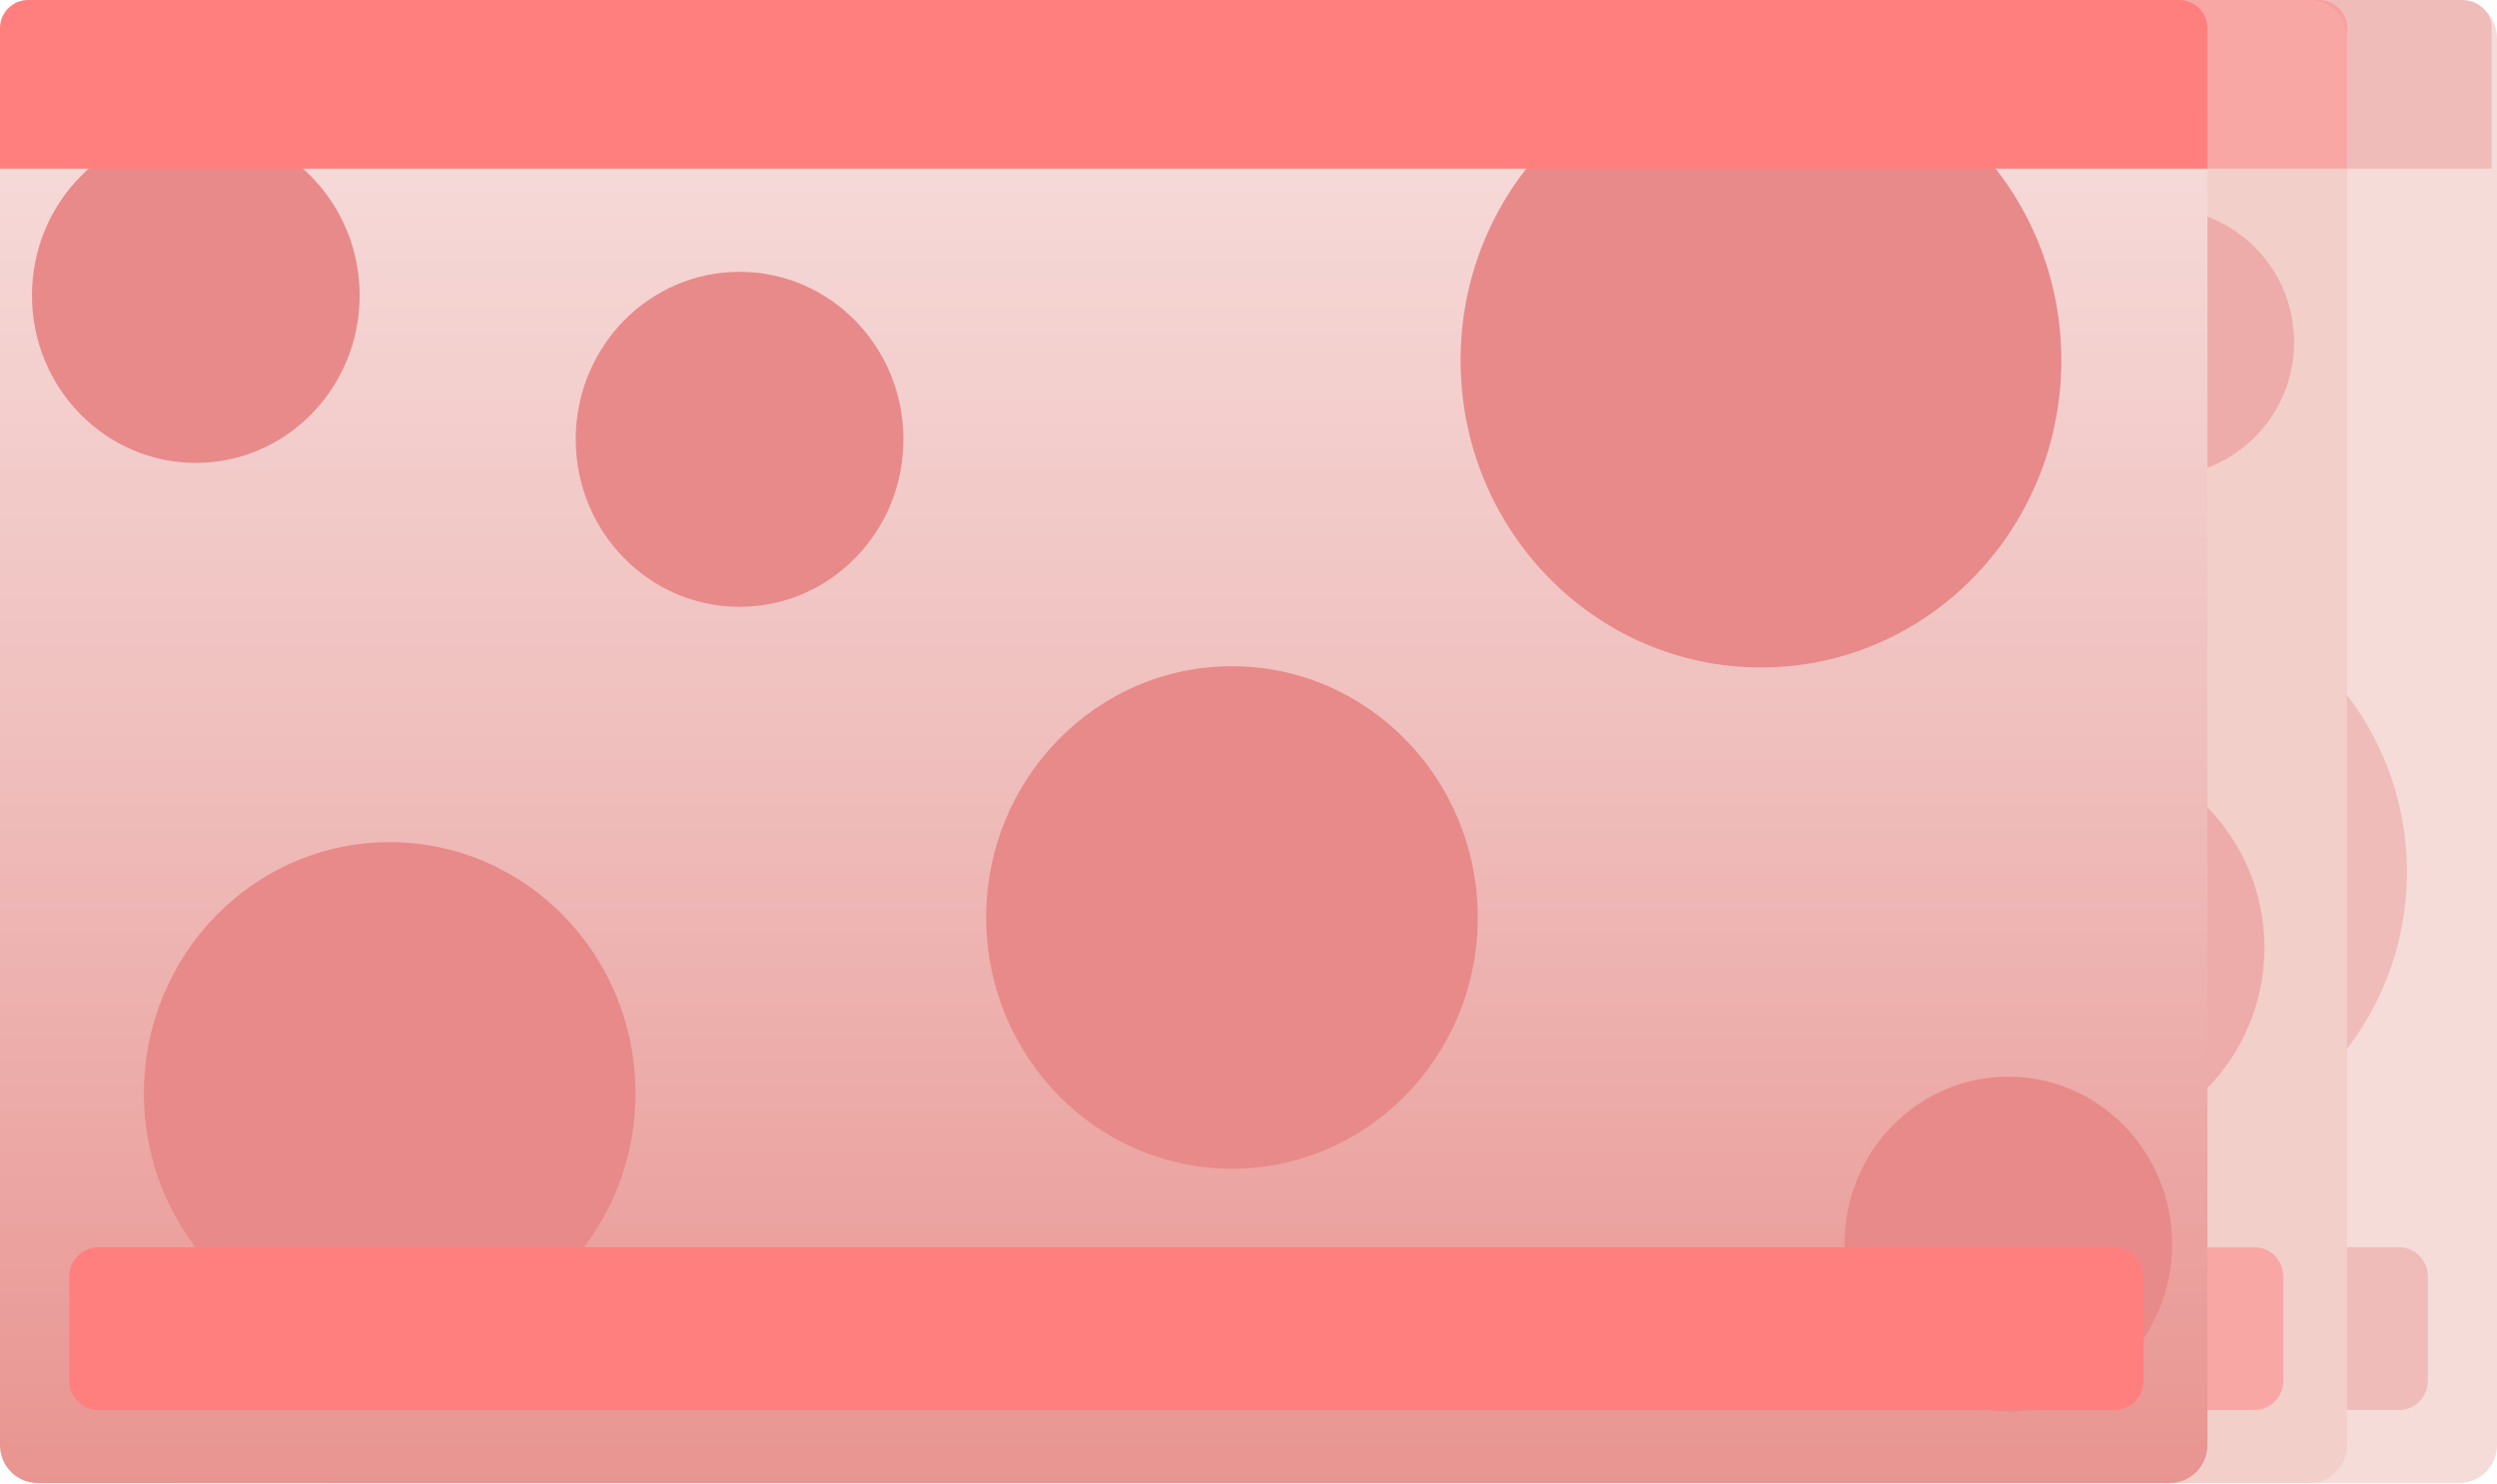
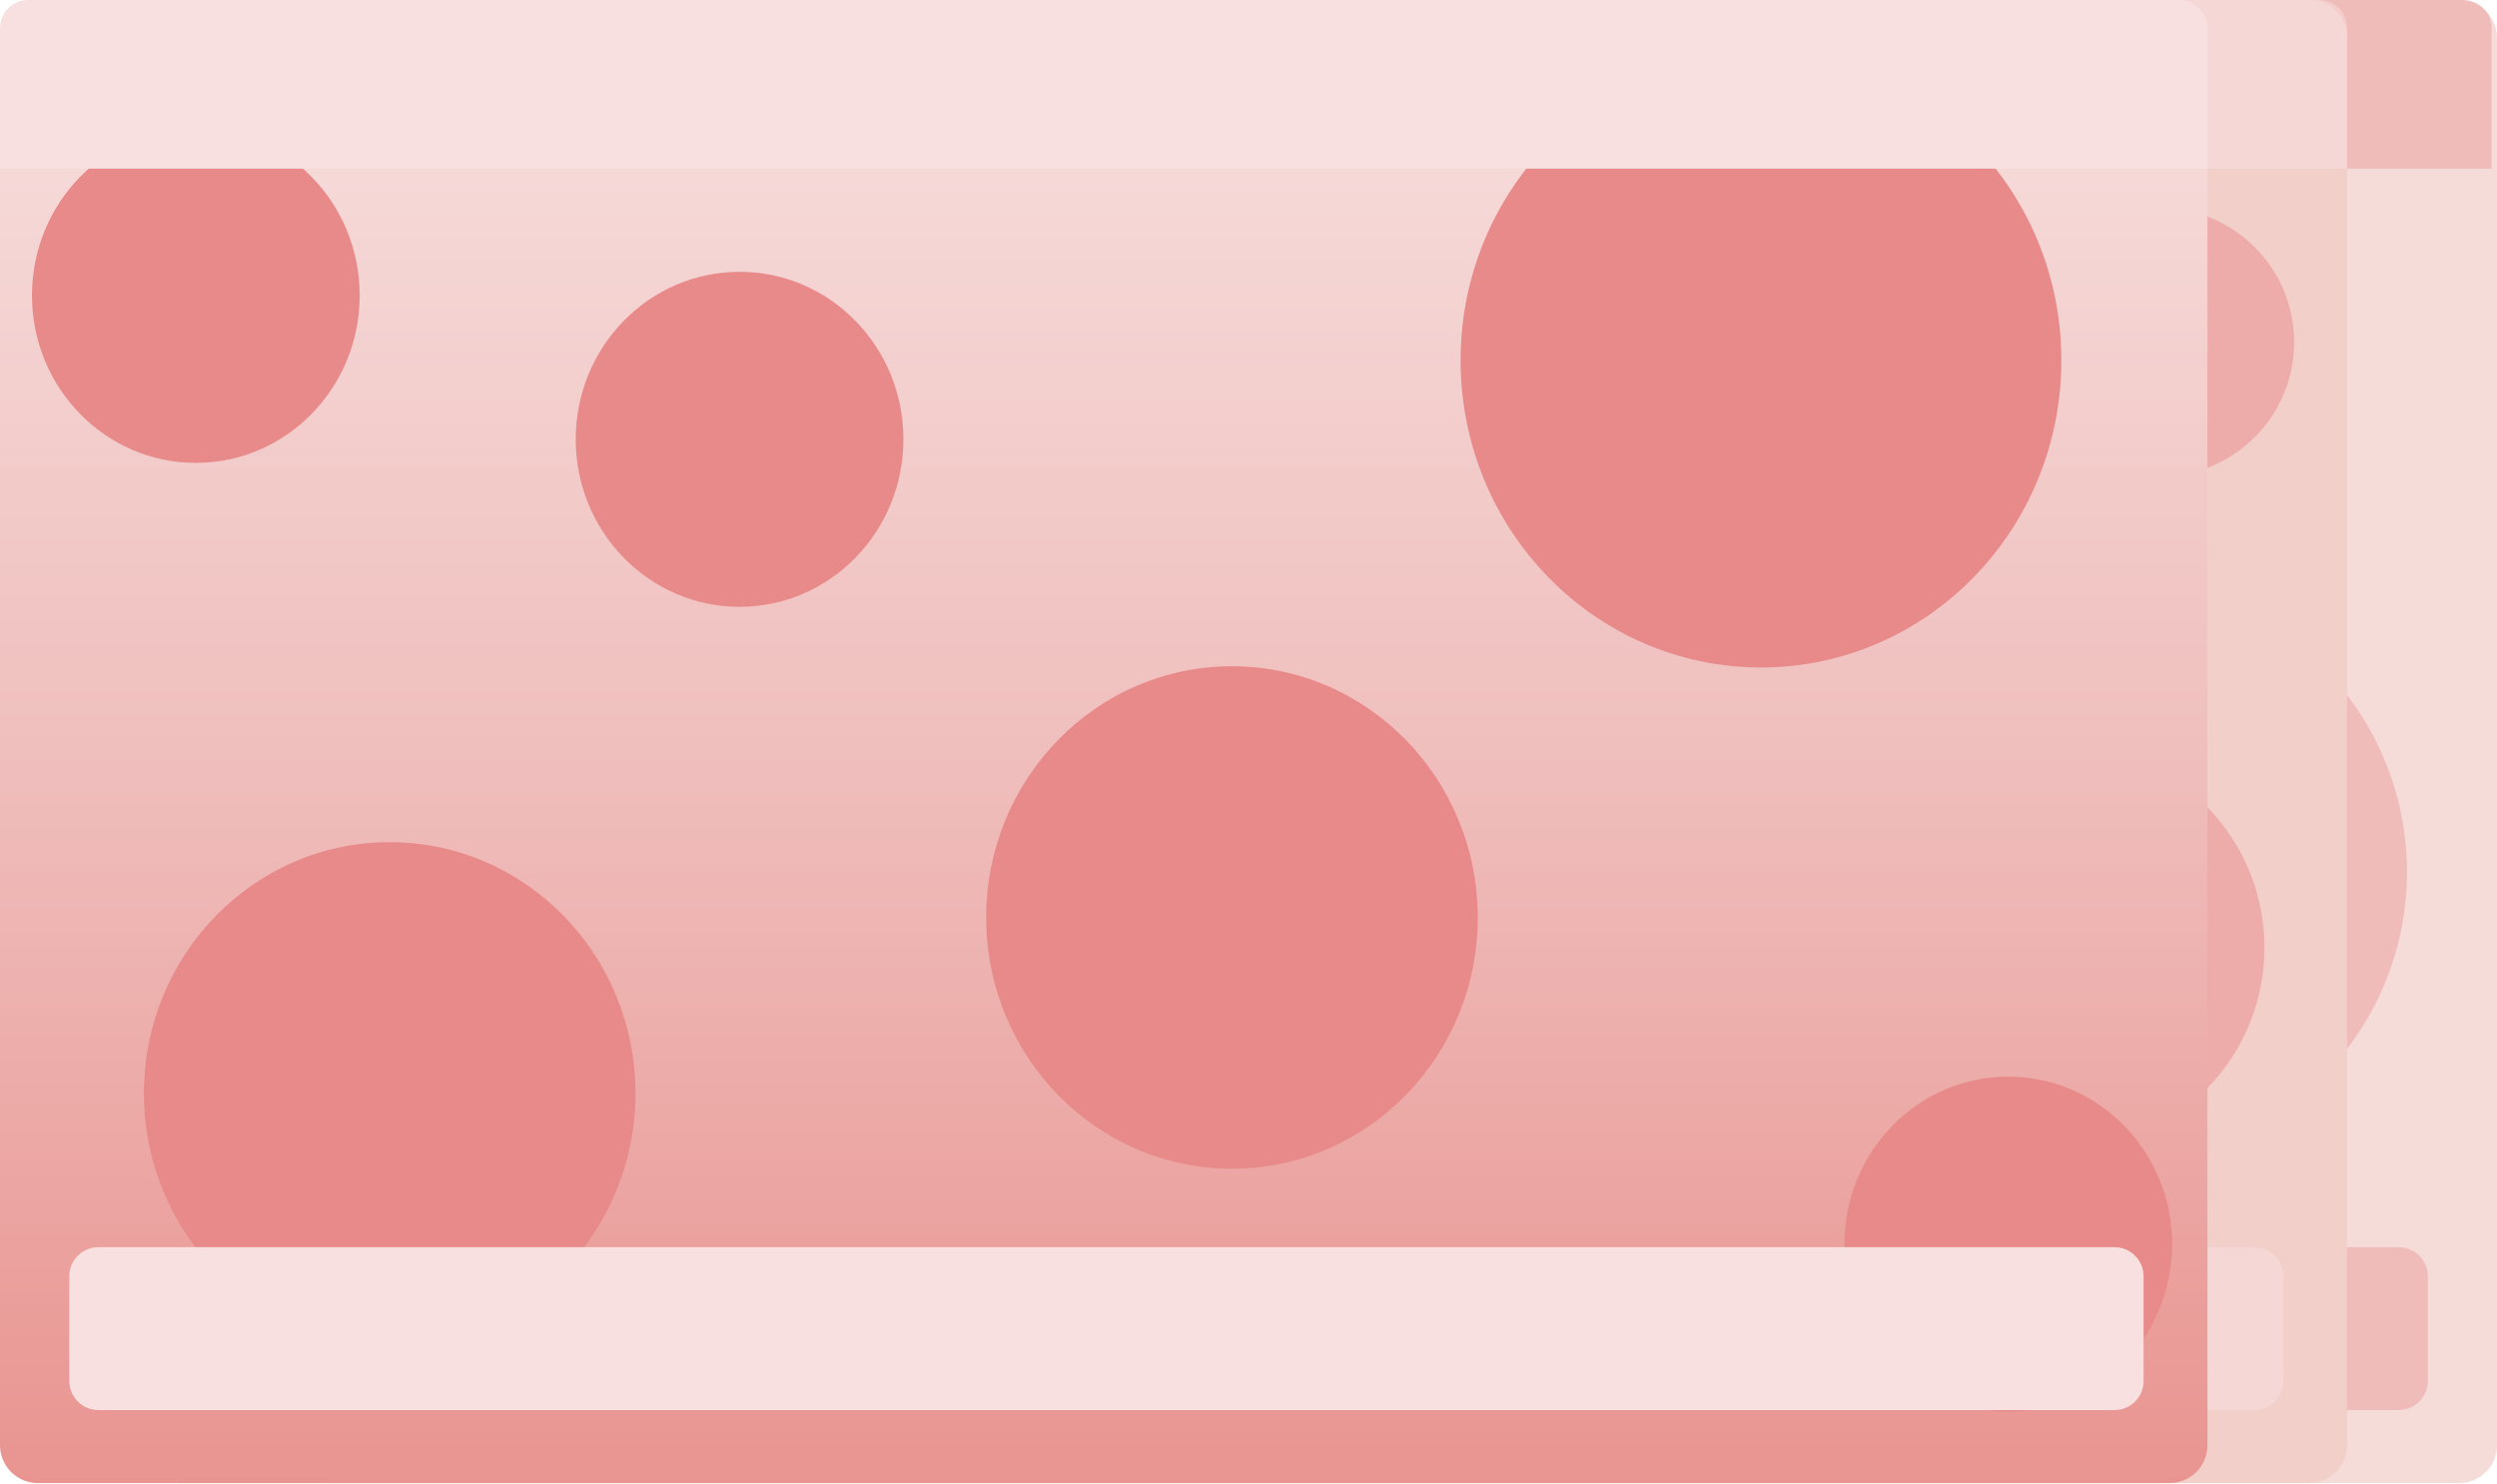
<svg xmlns="http://www.w3.org/2000/svg" xmlns:xlink="http://www.w3.org/1999/xlink" width="141.64mm" height="84.137mm" viewBox="0 0 141.64 84.137" version="1.1" id="svg8">
  <defs id="defs2">
    <g id="g4491">
      <symbol id="glyph0-0" overflow="visible" style="overflow:visible">
        <path id="path4485" d="M 5.25,-6.953 V 0 H 0.234 V -6.953 Z M 4.781,-0.438 V -6.516 H 0.688 V -0.438 Z M 4.125,-4.594 c 0,0.211 -0.031,0.398 -0.094,0.562 -0.062,0.168 -0.152,0.309 -0.266,0.422 -0.117,0.117 -0.25,0.203 -0.406,0.266 -0.156,0.062 -0.324,0.102 -0.5,0.109 l -0.031,0.812 c 0,0.043 -0.027,0.07 -0.078,0.078 -0.055,0.012 -0.125,0.016 -0.219,0.016 -0.055,0 -0.102,0 -0.141,0 -0.031,0 -0.062,-0.004 -0.094,-0.016 C 2.273,-2.352 2.258,-2.363 2.25,-2.375 2.238,-2.383 2.234,-2.398 2.234,-2.422 L 2.219,-3.406 C 2.207,-3.508 2.227,-3.582 2.281,-3.625 2.332,-3.676 2.398,-3.703 2.484,-3.703 h 0.094 c 0.156,0 0.285,-0.02 0.391,-0.062 C 3.082,-3.805 3.172,-3.863 3.234,-3.938 3.305,-4.02 3.352,-4.113 3.375,-4.219 c 0.031,-0.102 0.047,-0.211 0.047,-0.328 0,-0.258 -0.074,-0.469 -0.219,-0.625 C 3.055,-5.328 2.82,-5.406 2.5,-5.406 c -0.137,0 -0.262,0.016 -0.375,0.047 -0.105,0.023 -0.199,0.055 -0.281,0.094 -0.086,0.031 -0.152,0.062 -0.203,0.094 -0.055,0.023 -0.09,0.031 -0.109,0.031 -0.012,0 -0.023,0 -0.031,0 C 1.488,-5.148 1.473,-5.164 1.453,-5.188 1.441,-5.207 1.43,-5.234 1.422,-5.266 c 0,-0.031 0,-0.078 0,-0.141 0,-0.062 0.004,-0.109 0.016,-0.141 C 1.445,-5.586 1.469,-5.625 1.5,-5.656 c 0.02,-0.02 0.066,-0.047 0.141,-0.078 0.07,-0.039 0.156,-0.07 0.25,-0.094 0.102,-0.031 0.211,-0.055 0.328,-0.078 0.125,-0.031 0.242,-0.047 0.359,-0.047 0.27,0 0.5,0.039 0.688,0.109 0.195,0.074 0.359,0.172 0.484,0.297 0.125,0.125 0.219,0.273 0.281,0.438 0.062,0.156 0.094,0.328 0.094,0.516 z m -1.172,3.125 c 0,0.074 -0.012,0.137 -0.031,0.188 -0.012,0.055 -0.031,0.094 -0.062,0.125 -0.031,0.031 -0.074,0.059 -0.125,0.078 -0.043,0.012 -0.105,0.016 -0.188,0.016 -0.074,0 -0.137,-0.004 -0.188,-0.016 C 2.305,-1.098 2.266,-1.125 2.234,-1.156 2.203,-1.188 2.176,-1.227 2.156,-1.281 2.145,-1.332 2.141,-1.395 2.141,-1.469 c 0,-0.07 0.004,-0.133 0.016,-0.188 0.02,-0.051 0.047,-0.094 0.078,-0.125 0.031,-0.031 0.07,-0.051 0.125,-0.062 0.051,-0.02 0.113,-0.031 0.188,-0.031 0.082,0 0.145,0.012 0.188,0.031 0.051,0.012 0.094,0.031 0.125,0.062 0.031,0.031 0.051,0.074 0.062,0.125 0.02,0.055 0.031,0.117 0.031,0.188 z M 0,2.125 Z m 0,0" style="stroke:none" />
      </symbol>
      <symbol id="glyph0-1" overflow="visible" style="overflow:visible">
        <path id="path4488" d="" style="stroke:none" />
      </symbol>
    </g>
    <clipPath id="clip1">
      <path id="path4493" d="M 123,38 H 479 V 277 H 123 Z m 0,0" />
    </clipPath>
    <clipPath id="clip2">
      <path id="path4496" d="m 123.449,44.328 c 0,-3.359 2.723,-6.078 6.082,-6.078 h 342.777 c 3.352,0 6.082,2.719 6.082,6.078 V 270.672 c 0,3.359 -2.73,6.078 -6.082,6.078 H 129.531 c -3.359,0 -6.082,-2.719 -6.082,-6.078 z m 0,0" />
    </clipPath>
    <linearGradient gradientTransform="matrix(1,0,0,-1,0,792)" y2="515.25" x2="300.92" y1="753.75" x1="300.92" gradientUnits="userSpaceOnUse" id="linear0">
      <stop id="stop4499" style="stop-color:rgb(96.863%,87.842%,87.45%);stop-opacity:1;" offset="0" />
      <stop id="stop4501" style="stop-color:rgb(96.838%,87.741%,87.346%);stop-opacity:1;" offset="0.008" />
      <stop id="stop4503" style="stop-color:rgb(96.788%,87.538%,87.137%);stop-opacity:1;" offset="0.016" />
      <stop id="stop4505" style="stop-color:rgb(96.739%,87.337%,86.929%);stop-opacity:1;" offset="0.023" />
      <stop id="stop4507" style="stop-color:rgb(96.69%,87.134%,86.72%);stop-opacity:1;" offset="0.031" />
      <stop id="stop4509" style="stop-color:rgb(96.642%,86.932%,86.513%);stop-opacity:1;" offset="0.039" />
      <stop id="stop4511" style="stop-color:rgb(96.593%,86.729%,86.304%);stop-opacity:1;" offset="0.047" />
      <stop id="stop4513" style="stop-color:rgb(96.544%,86.528%,86.096%);stop-opacity:1;" offset="0.055" />
      <stop id="stop4515" style="stop-color:rgb(96.495%,86.325%,85.887%);stop-opacity:1;" offset="0.062" />
      <stop id="stop4517" style="stop-color:rgb(96.445%,86.124%,85.68%);stop-opacity:1;" offset="0.07" />
      <stop id="stop4519" style="stop-color:rgb(96.396%,85.921%,85.471%);stop-opacity:1;" offset="0.078" />
      <stop id="stop4521" style="stop-color:rgb(96.347%,85.719%,85.263%);stop-opacity:1;" offset="0.086" />
      <stop id="stop4523" style="stop-color:rgb(96.298%,85.516%,85.054%);stop-opacity:1;" offset="0.094" />
      <stop id="stop4525" style="stop-color:rgb(96.249%,85.315%,84.845%);stop-opacity:1;" offset="0.102" />
      <stop id="stop4527" style="stop-color:rgb(96.201%,85.112%,84.637%);stop-opacity:1;" offset="0.109" />
      <stop id="stop4529" style="stop-color:rgb(96.152%,84.911%,84.428%);stop-opacity:1;" offset="0.117" />
      <stop id="stop4531" style="stop-color:rgb(96.103%,84.708%,84.221%);stop-opacity:1;" offset="0.125" />
      <stop id="stop4533" style="stop-color:rgb(96.053%,84.506%,84.012%);stop-opacity:1;" offset="0.133" />
      <stop id="stop4535" style="stop-color:rgb(96.004%,84.303%,83.804%);stop-opacity:1;" offset="0.141" />
      <stop id="stop4537" style="stop-color:rgb(95.955%,84.1%,83.595%);stop-opacity:1;" offset="0.148" />
      <stop id="stop4539" style="stop-color:rgb(95.906%,83.899%,83.388%);stop-opacity:1;" offset="0.156" />
      <stop id="stop4541" style="stop-color:rgb(95.857%,83.696%,83.179%);stop-opacity:1;" offset="0.164" />
      <stop id="stop4543" style="stop-color:rgb(95.808%,83.495%,82.971%);stop-opacity:1;" offset="0.172" />
      <stop id="stop4545" style="stop-color:rgb(95.76%,83.292%,82.762%);stop-opacity:1;" offset="0.18" />
      <stop id="stop4547" style="stop-color:rgb(95.709%,83.09%,82.555%);stop-opacity:1;" offset="0.188" />
      <stop id="stop4549" style="stop-color:rgb(95.66%,82.887%,82.346%);stop-opacity:1;" offset="0.195" />
      <stop id="stop4551" style="stop-color:rgb(95.612%,82.686%,82.138%);stop-opacity:1;" offset="0.203" />
      <stop id="stop4553" style="stop-color:rgb(95.563%,82.483%,81.929%);stop-opacity:1;" offset="0.211" />
      <stop id="stop4555" style="stop-color:rgb(95.514%,82.281%,81.721%);stop-opacity:1;" offset="0.219" />
      <stop id="stop4557" style="stop-color:rgb(95.465%,82.079%,81.512%);stop-opacity:1;" offset="0.227" />
      <stop id="stop4559" style="stop-color:rgb(95.416%,81.877%,81.303%);stop-opacity:1;" offset="0.234" />
      <stop id="stop4561" style="stop-color:rgb(95.367%,81.674%,81.096%);stop-opacity:1;" offset="0.242" />
      <stop id="stop4563" style="stop-color:rgb(95.317%,81.473%,80.887%);stop-opacity:1;" offset="0.25" />
      <stop id="stop4565" style="stop-color:rgb(95.268%,81.27%,80.679%);stop-opacity:1;" offset="0.258" />
      <stop id="stop4567" style="stop-color:rgb(95.219%,81.068%,80.47%);stop-opacity:1;" offset="0.266" />
      <stop id="stop4569" style="stop-color:rgb(95.171%,80.865%,80.263%);stop-opacity:1;" offset="0.273" />
      <stop id="stop4571" style="stop-color:rgb(95.122%,80.664%,80.054%);stop-opacity:1;" offset="0.281" />
      <stop id="stop4573" style="stop-color:rgb(95.073%,80.461%,79.846%);stop-opacity:1;" offset="0.289" />
      <stop id="stop4575" style="stop-color:rgb(95.024%,80.26%,79.637%);stop-opacity:1;" offset="0.297" />
      <stop id="stop4577" style="stop-color:rgb(94.974%,80.057%,79.43%);stop-opacity:1;" offset="0.305" />
      <stop id="stop4579" style="stop-color:rgb(94.925%,79.855%,79.221%);stop-opacity:1;" offset="0.312" />
      <stop id="stop4581" style="stop-color:rgb(94.876%,79.652%,79.013%);stop-opacity:1;" offset="0.32" />
      <stop id="stop4583" style="stop-color:rgb(94.827%,79.451%,78.804%);stop-opacity:1;" offset="0.328" />
      <stop id="stop4585" style="stop-color:rgb(94.778%,79.248%,78.596%);stop-opacity:1;" offset="0.336" />
      <stop id="stop4587" style="stop-color:rgb(94.73%,79.047%,78.387%);stop-opacity:1;" offset="0.344" />
      <stop id="stop4589" style="stop-color:rgb(94.681%,78.844%,78.18%);stop-opacity:1;" offset="0.352" />
      <stop id="stop4591" style="stop-color:rgb(94.632%,78.642%,77.971%);stop-opacity:1;" offset="0.359" />
      <stop id="stop4593" style="stop-color:rgb(94.582%,78.439%,77.762%);stop-opacity:1;" offset="0.367" />
      <stop id="stop4595" style="stop-color:rgb(94.533%,78.238%,77.554%);stop-opacity:1;" offset="0.375" />
      <stop id="stop4597" style="stop-color:rgb(94.484%,78.035%,77.345%);stop-opacity:1;" offset="0.383" />
      <stop id="stop4599" style="stop-color:rgb(94.435%,77.832%,77.138%);stop-opacity:1;" offset="0.391" />
      <stop id="stop4601" style="stop-color:rgb(94.386%,77.631%,76.929%);stop-opacity:1;" offset="0.398" />
      <stop id="stop4603" style="stop-color:rgb(94.337%,77.428%,76.721%);stop-opacity:1;" offset="0.406" />
      <stop id="stop4605" style="stop-color:rgb(94.289%,77.226%,76.512%);stop-opacity:1;" offset="0.414" />
      <stop id="stop4607" style="stop-color:rgb(94.238%,77.023%,76.305%);stop-opacity:1;" offset="0.422" />
      <stop id="stop4609" style="stop-color:rgb(94.189%,76.822%,76.096%);stop-opacity:1;" offset="0.43" />
      <stop id="stop4611" style="stop-color:rgb(94.141%,76.619%,75.888%);stop-opacity:1;" offset="0.438" />
      <stop id="stop4613" style="stop-color:rgb(94.092%,76.418%,75.679%);stop-opacity:1;" offset="0.445" />
      <stop id="stop4615" style="stop-color:rgb(94.043%,76.215%,75.471%);stop-opacity:1;" offset="0.453" />
      <stop id="stop4617" style="stop-color:rgb(93.994%,76.013%,75.262%);stop-opacity:1;" offset="0.461" />
      <stop id="stop4619" style="stop-color:rgb(93.945%,75.81%,75.055%);stop-opacity:1;" offset="0.469" />
      <stop id="stop4621" style="stop-color:rgb(93.896%,75.609%,74.846%);stop-opacity:1;" offset="0.477" />
      <stop id="stop4623" style="stop-color:rgb(93.846%,75.406%,74.638%);stop-opacity:1;" offset="0.484" />
      <stop id="stop4625" style="stop-color:rgb(93.797%,75.204%,74.429%);stop-opacity:1;" offset="0.492" />
      <stop id="stop4627" style="stop-color:rgb(93.748%,75.002%,74.22%);stop-opacity:1;" offset="0.5" />
      <stop id="stop4629" style="stop-color:rgb(93.706%,74.77%,73.979%);stop-opacity:1;" offset="0.508" />
      <stop id="stop4631" style="stop-color:rgb(93.669%,74.506%,73.703%);stop-opacity:1;" offset="0.516" />
      <stop id="stop4633" style="stop-color:rgb(93.633%,74.242%,73.427%);stop-opacity:1;" offset="0.523" />
      <stop id="stop4635" style="stop-color:rgb(93.596%,73.979%,73.152%);stop-opacity:1;" offset="0.531" />
      <stop id="stop4637" style="stop-color:rgb(93.559%,73.715%,72.876%);stop-opacity:1;" offset="0.539" />
      <stop id="stop4639" style="stop-color:rgb(93.523%,73.451%,72.6%);stop-opacity:1;" offset="0.547" />
      <stop id="stop4641" style="stop-color:rgb(93.486%,73.189%,72.325%);stop-opacity:1;" offset="0.555" />
      <stop id="stop4643" style="stop-color:rgb(93.448%,72.925%,72.049%);stop-opacity:1;" offset="0.562" />
      <stop id="stop4645" style="stop-color:rgb(93.411%,72.661%,71.773%);stop-opacity:1;" offset="0.57" />
      <stop id="stop4647" style="stop-color:rgb(93.375%,72.398%,71.497%);stop-opacity:1;" offset="0.578" />
      <stop id="stop4649" style="stop-color:rgb(93.338%,72.134%,71.222%);stop-opacity:1;" offset="0.586" />
      <stop id="stop4651" style="stop-color:rgb(93.301%,71.87%,70.946%);stop-opacity:1;" offset="0.594" />
      <stop id="stop4653" style="stop-color:rgb(93.265%,71.606%,70.67%);stop-opacity:1;" offset="0.602" />
      <stop id="stop4655" style="stop-color:rgb(93.228%,71.344%,70.395%);stop-opacity:1;" offset="0.609" />
      <stop id="stop4657" style="stop-color:rgb(93.192%,71.08%,70.119%);stop-opacity:1;" offset="0.617" />
      <stop id="stop4659" style="stop-color:rgb(93.155%,70.816%,69.843%);stop-opacity:1;" offset="0.625" />
      <stop id="stop4661" style="stop-color:rgb(93.118%,70.554%,69.566%);stop-opacity:1;" offset="0.633" />
      <stop id="stop4663" style="stop-color:rgb(93.082%,70.29%,69.292%);stop-opacity:1;" offset="0.641" />
      <stop id="stop4665" style="stop-color:rgb(93.045%,70.026%,69.016%);stop-opacity:1;" offset="0.648" />
      <stop id="stop4667" style="stop-color:rgb(93.007%,69.763%,68.739%);stop-opacity:1;" offset="0.656" />
      <stop id="stop4669" style="stop-color:rgb(92.97%,69.499%,68.465%);stop-opacity:1;" offset="0.664" />
      <stop id="stop4671" style="stop-color:rgb(92.934%,69.235%,68.188%);stop-opacity:1;" offset="0.672" />
      <stop id="stop4673" style="stop-color:rgb(92.897%,68.973%,67.912%);stop-opacity:1;" offset="0.68" />
      <stop id="stop4675" style="stop-color:rgb(92.86%,68.709%,67.638%);stop-opacity:1;" offset="0.688" />
      <stop id="stop4677" style="stop-color:rgb(92.824%,68.445%,67.361%);stop-opacity:1;" offset="0.695" />
      <stop id="stop4679" style="stop-color:rgb(92.787%,68.182%,67.085%);stop-opacity:1;" offset="0.703" />
      <stop id="stop4681" style="stop-color:rgb(92.751%,67.918%,66.809%);stop-opacity:1;" offset="0.711" />
      <stop id="stop4683" style="stop-color:rgb(92.714%,67.654%,66.534%);stop-opacity:1;" offset="0.719" />
      <stop id="stop4685" style="stop-color:rgb(92.677%,67.392%,66.258%);stop-opacity:1;" offset="0.727" />
      <stop id="stop4687" style="stop-color:rgb(92.641%,67.128%,65.982%);stop-opacity:1;" offset="0.734" />
      <stop id="stop4689" style="stop-color:rgb(92.603%,66.864%,65.707%);stop-opacity:1;" offset="0.742" />
      <stop id="stop4691" style="stop-color:rgb(92.566%,66.602%,65.431%);stop-opacity:1;" offset="0.75" />
      <stop id="stop4693" style="stop-color:rgb(92.529%,66.338%,65.155%);stop-opacity:1;" offset="0.758" />
      <stop id="stop4695" style="stop-color:rgb(92.493%,66.074%,64.879%);stop-opacity:1;" offset="0.766" />
      <stop id="stop4697" style="stop-color:rgb(92.456%,65.811%,64.604%);stop-opacity:1;" offset="0.773" />
      <stop id="stop4699" style="stop-color:rgb(92.419%,65.547%,64.328%);stop-opacity:1;" offset="0.781" />
      <stop id="stop4701" style="stop-color:rgb(92.383%,65.283%,64.052%);stop-opacity:1;" offset="0.789" />
      <stop id="stop4703" style="stop-color:rgb(92.346%,65.021%,63.777%);stop-opacity:1;" offset="0.797" />
      <stop id="stop4705" style="stop-color:rgb(92.31%,64.757%,63.501%);stop-opacity:1;" offset="0.805" />
      <stop id="stop4707" style="stop-color:rgb(92.273%,64.493%,63.225%);stop-opacity:1;" offset="0.812" />
      <stop id="stop4709" style="stop-color:rgb(92.236%,64.23%,62.95%);stop-opacity:1;" offset="0.82" />
      <stop id="stop4711" style="stop-color:rgb(92.2%,63.966%,62.674%);stop-opacity:1;" offset="0.828" />
      <stop id="stop4713" style="stop-color:rgb(92.162%,63.702%,62.398%);stop-opacity:1;" offset="0.836" />
      <stop id="stop4715" style="stop-color:rgb(92.125%,63.438%,62.122%);stop-opacity:1;" offset="0.844" />
      <stop id="stop4717" style="stop-color:rgb(92.088%,63.176%,61.847%);stop-opacity:1;" offset="0.852" />
      <stop id="stop4719" style="stop-color:rgb(92.052%,62.912%,61.571%);stop-opacity:1;" offset="0.859" />
      <stop id="stop4721" style="stop-color:rgb(92.015%,62.648%,61.295%);stop-opacity:1;" offset="0.867" />
      <stop id="stop4723" style="stop-color:rgb(91.978%,62.386%,61.02%);stop-opacity:1;" offset="0.875" />
      <stop id="stop4725" style="stop-color:rgb(91.942%,62.122%,60.744%);stop-opacity:1;" offset="0.883" />
      <stop id="stop4727" style="stop-color:rgb(91.905%,61.858%,60.468%);stop-opacity:1;" offset="0.891" />
      <stop id="stop4729" style="stop-color:rgb(91.869%,61.595%,60.193%);stop-opacity:1;" offset="0.898" />
      <stop id="stop4731" style="stop-color:rgb(91.832%,61.331%,59.917%);stop-opacity:1;" offset="0.906" />
      <stop id="stop4733" style="stop-color:rgb(91.795%,61.067%,59.641%);stop-opacity:1;" offset="0.914" />
      <stop id="stop4735" style="stop-color:rgb(91.759%,60.805%,59.364%);stop-opacity:1;" offset="0.922" />
      <stop id="stop4737" style="stop-color:rgb(91.721%,60.541%,59.09%);stop-opacity:1;" offset="0.93" />
      <stop id="stop4739" style="stop-color:rgb(91.684%,60.277%,58.813%);stop-opacity:1;" offset="0.938" />
      <stop id="stop4741" style="stop-color:rgb(91.647%,60.014%,58.537%);stop-opacity:1;" offset="0.945" />
      <stop id="stop4743" style="stop-color:rgb(91.611%,59.75%,58.263%);stop-opacity:1;" offset="0.953" />
      <stop id="stop4745" style="stop-color:rgb(91.574%,59.486%,57.986%);stop-opacity:1;" offset="0.961" />
      <stop id="stop4747" style="stop-color:rgb(91.537%,59.224%,57.71%);stop-opacity:1;" offset="0.969" />
      <stop id="stop4749" style="stop-color:rgb(91.501%,58.96%,57.434%);stop-opacity:1;" offset="0.977" />
      <stop id="stop4751" style="stop-color:rgb(91.464%,58.696%,57.159%);stop-opacity:1;" offset="0.984" />
      <stop id="stop4753" style="stop-color:rgb(91.428%,58.434%,56.883%);stop-opacity:1;" offset="0.992" />
      <stop id="stop4755" style="stop-color:rgb(91.391%,58.17%,56.607%);stop-opacity:1;" offset="1" />
    </linearGradient>
  </defs>
  <g id="layer1" transform="translate(-39.17093,-99.20506)">
    <g id="surface12337" transform="matrix(0.3527778,0,0,0.3527778,-4.37921,85.71131)">
      <g id="g4762" style="fill:#000000;fill-opacity:1">
        <use id="use4760" y="82.46" x="72.024" xlink:href="#glyph0-1" width="100%" height="100%" />
      </g>
      <path id="path4764" d="m 170.059,44.328 c 0,-3.359 2.723,-6.078 6.082,-6.078 h 342.73 c 3.359,0 6.078,2.719 6.078,6.078 V 270.672 c 0,3.359 -2.719,6.078 -6.078,6.078 H 176.141 c -3.359,0 -6.082,-2.719 -6.082,-6.078 z m 0,0" style="fill:#f5dcd9;fill-opacity:1;fill-rule:evenodd;stroke:none" />
      <path id="path4766" d="m 174.34,85.762 c 0,-14.883 11.801,-26.941 26.34,-26.941 14.551,0 26.352,12.059 26.352,26.941 0,14.867 -11.801,26.93 -26.352,26.93 -14.539,0 -26.34,-12.062 -26.34,-26.93 z m 0,0" style="fill:#e88a8a;fill-opacity:0.388;fill-rule:evenodd;stroke:none" />
      <path id="path4768" d="m 416.879,178.48 c 0,-25.852 20.949,-46.801 46.793,-46.801 25.848,0 46.797,20.949 46.797,46.801 0,25.848 -20.949,46.801 -46.797,46.801 -25.844,0 -46.793,-20.953 -46.793,-46.801 z m 0,0" style="fill:#e88a8a;fill-opacity:0.388;fill-rule:evenodd;stroke:none" />
      <path id="path4770" d="m 192.34,214.078 c 0,-22.309 17.691,-40.398 39.512,-40.398 21.828,0 39.52,18.09 39.52,40.398 0,22.32 -17.691,40.41 -39.52,40.41 -21.82,0 -39.512,-18.09 -39.512,-40.41 z m 0,0" style="fill:#e88a8a;fill-opacity:0.388;fill-rule:evenodd;stroke:none" />
      <path id="path4772" d="m 180.34,243.5 c 0,-2.59 2.09,-4.68 4.672,-4.68 h 324.148 c 2.578,0 4.668,2.09 4.668,4.68 v 16.84 c 0,2.582 -2.09,4.672 -4.668,4.672 H 185.012 c -2.582,0 -4.672,-2.09 -4.672,-4.672 z m 0,0" style="fill:#e88a8a;fill-opacity:0.388;fill-rule:evenodd;stroke:none" />
      <path id="path4774" d="m 466.391,103.219 c 0,-7.949 6.449,-14.398 14.398,-14.398 7.949,0 14.402,6.449 14.402,14.398 0,7.953 -6.453,14.402 -14.402,14.402 -7.949,0 -14.398,-6.449 -14.398,-14.402 z m 0,0" style="fill:#e88a8a;fill-opacity:0.388;fill-rule:evenodd;stroke:none" />
      <path id="path4776" d="m 173.719,38.25 h 345.852 c 2.5,0 4.52,2.02 4.52,4.52 V 65.371 H 169.199 V 42.77 c 0,-2.5 2.02,-4.52 4.52,-4.52 z m 0,0" style="fill:#e88a8a;fill-opacity:0.388;fill-rule:evenodd;stroke:none" />
      <path id="path4778" d="m 327.75,185.801 c 0,-22.32 17.691,-40.41 39.512,-40.41 21.828,0 39.52,18.09 39.52,40.41 0,22.309 -17.691,40.398 -39.52,40.398 -21.82,0 -39.512,-18.09 -39.512,-40.398 z m 0,0" style="fill:#e88a8a;fill-opacity:0.388;fill-rule:evenodd;stroke:none" />
      <path id="path4780" d="m 261.762,108.898 c 0,-14.879 11.789,-26.938 26.34,-26.938 14.547,0 26.34,12.059 26.34,26.938 0,14.883 -11.793,26.941 -26.34,26.941 -14.551,0 -26.34,-12.059 -26.34,-26.941 z m 0,0" style="fill:#e88a8a;fill-opacity:0.388;fill-rule:evenodd;stroke:none" />
      <path id="path4782" d="m 145.949,44.328 c 0,-3.359 2.723,-6.078 6.082,-6.078 h 342.73 c 3.359,0 6.078,2.719 6.078,6.078 V 270.672 c 0,3.359 -2.719,6.078 -6.078,6.078 H 152.031 c -3.359,0 -6.082,-2.719 -6.082,-6.078 z m 0,0" style="fill:#f3cfca;fill-opacity:1;fill-rule:evenodd;stroke:none" />
      <path id="path4784" d="m 151.09,85.762 c 0,-14.883 11.801,-26.941 26.34,-26.941 14.551,0 26.352,12.059 26.352,26.941 0,14.867 -11.801,26.93 -26.352,26.93 -14.539,0 -26.34,-12.062 -26.34,-26.93 z m 0,0" style="fill:#e88a8a;fill-opacity:0.502;fill-rule:evenodd;stroke:none" />
      <path id="path4786" d="m 422.77,190.648 c 0,-17.887 14.5,-32.398 32.391,-32.398 17.898,0 32.398,14.512 32.398,32.398 0,17.891 -14.5,32.402 -32.398,32.402 -17.891,0 -32.391,-14.512 -32.391,-32.402 z m 0,0" style="fill:#e88a8a;fill-opacity:0.502;fill-rule:evenodd;stroke:none" />
      <path id="path4788" d="m 169.09,214.078 c 0,-22.309 17.691,-40.398 39.512,-40.398 21.828,0 39.52,18.09 39.52,40.398 0,22.32 -17.691,40.41 -39.52,40.41 -21.82,0 -39.512,-18.09 -39.512,-40.41 z m 0,0" style="fill:#e88a8a;fill-opacity:0.502;fill-rule:evenodd;stroke:none" />
-       <path id="path4790" d="m 157.09,243.5 c 0,-2.59 2.09,-4.68 4.672,-4.68 h 324.148 c 2.578,0 4.668,2.09 4.668,4.68 v 16.84 c 0,2.582 -2.09,4.672 -4.668,4.672 H 161.762 c -2.582,0 -4.672,-2.09 -4.672,-4.672 z m 0,0" style="fill:#ff7f7f;fill-opacity:0.502;fill-rule:evenodd;stroke:none" />
+       <path id="path4790" d="m 157.09,243.5 c 0,-2.59 2.09,-4.68 4.672,-4.68 h 324.148 c 2.578,0 4.668,2.09 4.668,4.68 v 16.84 c 0,2.582 -2.09,4.672 -4.668,4.672 H 161.762 c -2.582,0 -4.672,-2.09 -4.672,-4.672 z m 0,0" style="fill:#f7e0df;fill-opacity:0.502;fill-rule:evenodd;stroke:none" />
      <path id="path4792" d="m 449.141,93.281 c 0,-11.93 9.668,-21.602 21.598,-21.602 11.922,0 21.59,9.672 21.59,21.602 0,11.93 -9.668,21.598 -21.59,21.598 -11.93,0 -21.598,-9.668 -21.598,-21.598 z m 0,0" style="fill:#e88a8a;fill-opacity:0.502;fill-rule:evenodd;stroke:none" />
-       <path id="path4794" d="m 150.469,38.25 h 345.852 c 2.5,0 4.52,2.02 4.52,4.52 V 65.371 H 145.949 V 42.77 c 0,-2.5 2.02,-4.52 4.52,-4.52 z m 0,0" style="fill:#ff7f7f;fill-opacity:0.502;fill-rule:evenodd;stroke:none" />
+       <path id="path4794" d="m 150.469,38.25 h 345.852 c 2.5,0 4.52,2.02 4.52,4.52 V 65.371 H 145.949 V 42.77 c 0,-2.5 2.02,-4.52 4.52,-4.52 z m 0,0" style="fill:#f7e0df;fill-opacity:0.502;fill-rule:evenodd;stroke:none" />
      <path id="path4796" d="m 304.5,185.801 c 0,-22.32 17.691,-40.41 39.512,-40.41 21.828,0 39.52,18.09 39.52,40.41 0,22.309 -17.691,40.398 -39.52,40.398 -21.82,0 -39.512,-18.09 -39.512,-40.398 z m 0,0" style="fill:#e88a8a;fill-opacity:0.502;fill-rule:evenodd;stroke:none" />
      <path id="path4798" d="m 238.512,108.898 c 0,-14.879 11.789,-26.938 26.34,-26.938 14.547,0 26.34,12.059 26.34,26.938 0,14.883 -11.793,26.941 -26.34,26.941 -14.551,0 -26.34,-12.059 -26.34,-26.941 z m 0,0" style="fill:#e88a8a;fill-opacity:0.502;fill-rule:evenodd;stroke:none" />
      <g id="g4804" clip-path="url(#clip1)" style="clip-rule:nonzero">
        <g id="g4802" clip-path="url(#clip2)" style="clip-rule:evenodd">
          <path id="path4800" d="M 123.449,276.75 V 38.25 h 354.941 v 238.5 z m 0,0" style="fill:url(#linear0);fill-rule:nonzero;stroke:none" />
        </g>
      </g>
      <path id="path4806" d="m 128.59,85.762 c 0,-14.883 11.801,-26.941 26.352,-26.941 14.547,0 26.34,12.059 26.34,26.941 0,14.867 -11.793,26.93 -26.34,26.93 -14.551,0 -26.352,-12.062 -26.352,-26.93 z m 0,0" style="fill:#e88a8a;fill-opacity:1;fill-rule:evenodd;stroke:none" />
      <path id="path4808" d="m 420.02,238.328 c 0,-14.879 11.789,-26.938 26.34,-26.938 14.551,0 26.352,12.059 26.352,26.938 0,14.883 -11.801,26.941 -26.352,26.941 -14.551,0 -26.34,-12.059 -26.34,-26.941 z m 0,0" style="fill:#e88a8a;fill-opacity:1;fill-rule:evenodd;stroke:none" />
      <path id="path4810" d="m 146.59,214.078 c 0,-22.309 17.699,-40.398 39.52,-40.398 21.832,0 39.52,18.09 39.52,40.398 0,22.32 -17.688,40.41 -39.52,40.41 -21.82,0 -39.52,-18.09 -39.52,-40.41 z m 0,0" style="fill:#e88a8a;fill-opacity:1;fill-rule:evenodd;stroke:none" />
-       <path id="path4812" d="m 134.59,243.5 c 0,-2.59 2.102,-4.68 4.68,-4.68 h 324.18 c 2.582,0 4.672,2.09 4.672,4.68 v 16.84 c 0,2.582 -2.09,4.672 -4.672,4.672 H 139.27 c -2.578,0 -4.68,-2.09 -4.68,-4.672 z m 0,0" style="fill:#ff7f7f;fill-opacity:1;fill-rule:evenodd;stroke:none" />
+       <path id="path4812" d="m 134.59,243.5 c 0,-2.59 2.102,-4.68 4.68,-4.68 h 324.18 c 2.582,0 4.672,2.09 4.672,4.68 v 16.84 c 0,2.582 -2.09,4.672 -4.672,4.672 H 139.27 c -2.578,0 -4.68,-2.09 -4.68,-4.672 z m 0,0" style="fill:#f7e0df;fill-opacity:1;fill-rule:evenodd;stroke:none" />
      <path id="path4814" d="m 358.301,96.199 c 0,-27.27 21.629,-49.379 48.301,-49.379 26.68,0 48.297,22.109 48.297,49.379 0,27.281 -21.617,49.391 -48.297,49.391 -26.672,0 -48.301,-22.109 -48.301,-49.391 z m 0,0" style="fill:#e88a8a;fill-opacity:1;fill-rule:evenodd;stroke:none" />
-       <path id="path4816" d="m 127.969,38.25 h 345.891 c 2.5,0 4.531,2.02 4.531,4.52 V 65.371 H 123.449 V 42.77 c 0,-2.5 2.02,-4.52 4.52,-4.52 z m 0,0" style="fill:#ff7f7f;fill-opacity:1;fill-rule:evenodd;stroke:none" />
+       <path id="path4816" d="m 127.969,38.25 h 345.891 c 2.5,0 4.531,2.02 4.531,4.52 V 65.371 H 123.449 V 42.77 c 0,-2.5 2.02,-4.52 4.52,-4.52 z m 0,0" style="fill:#f7e0df;fill-opacity:1;fill-rule:evenodd;stroke:none" />
      <path id="path4818" d="m 282.02,185.801 c 0,-22.32 17.691,-40.41 39.52,-40.41 21.82,0 39.52,18.09 39.52,40.41 0,22.309 -17.699,40.398 -39.52,40.398 -21.828,0 -39.52,-18.09 -39.52,-40.398 z m 0,0" style="fill:#e88a8a;fill-opacity:1;fill-rule:evenodd;stroke:none" />
      <path id="path4820" d="m 216.02,108.898 c 0,-14.879 11.801,-26.938 26.352,-26.938 14.551,0 26.34,12.059 26.34,26.938 0,14.883 -11.789,26.941 -26.34,26.941 -14.551,0 -26.352,-12.059 -26.352,-26.941 z m 0,0" style="fill:#e88a8a;fill-opacity:1;fill-rule:evenodd;stroke:none" />
    </g>
  </g>
</svg>
